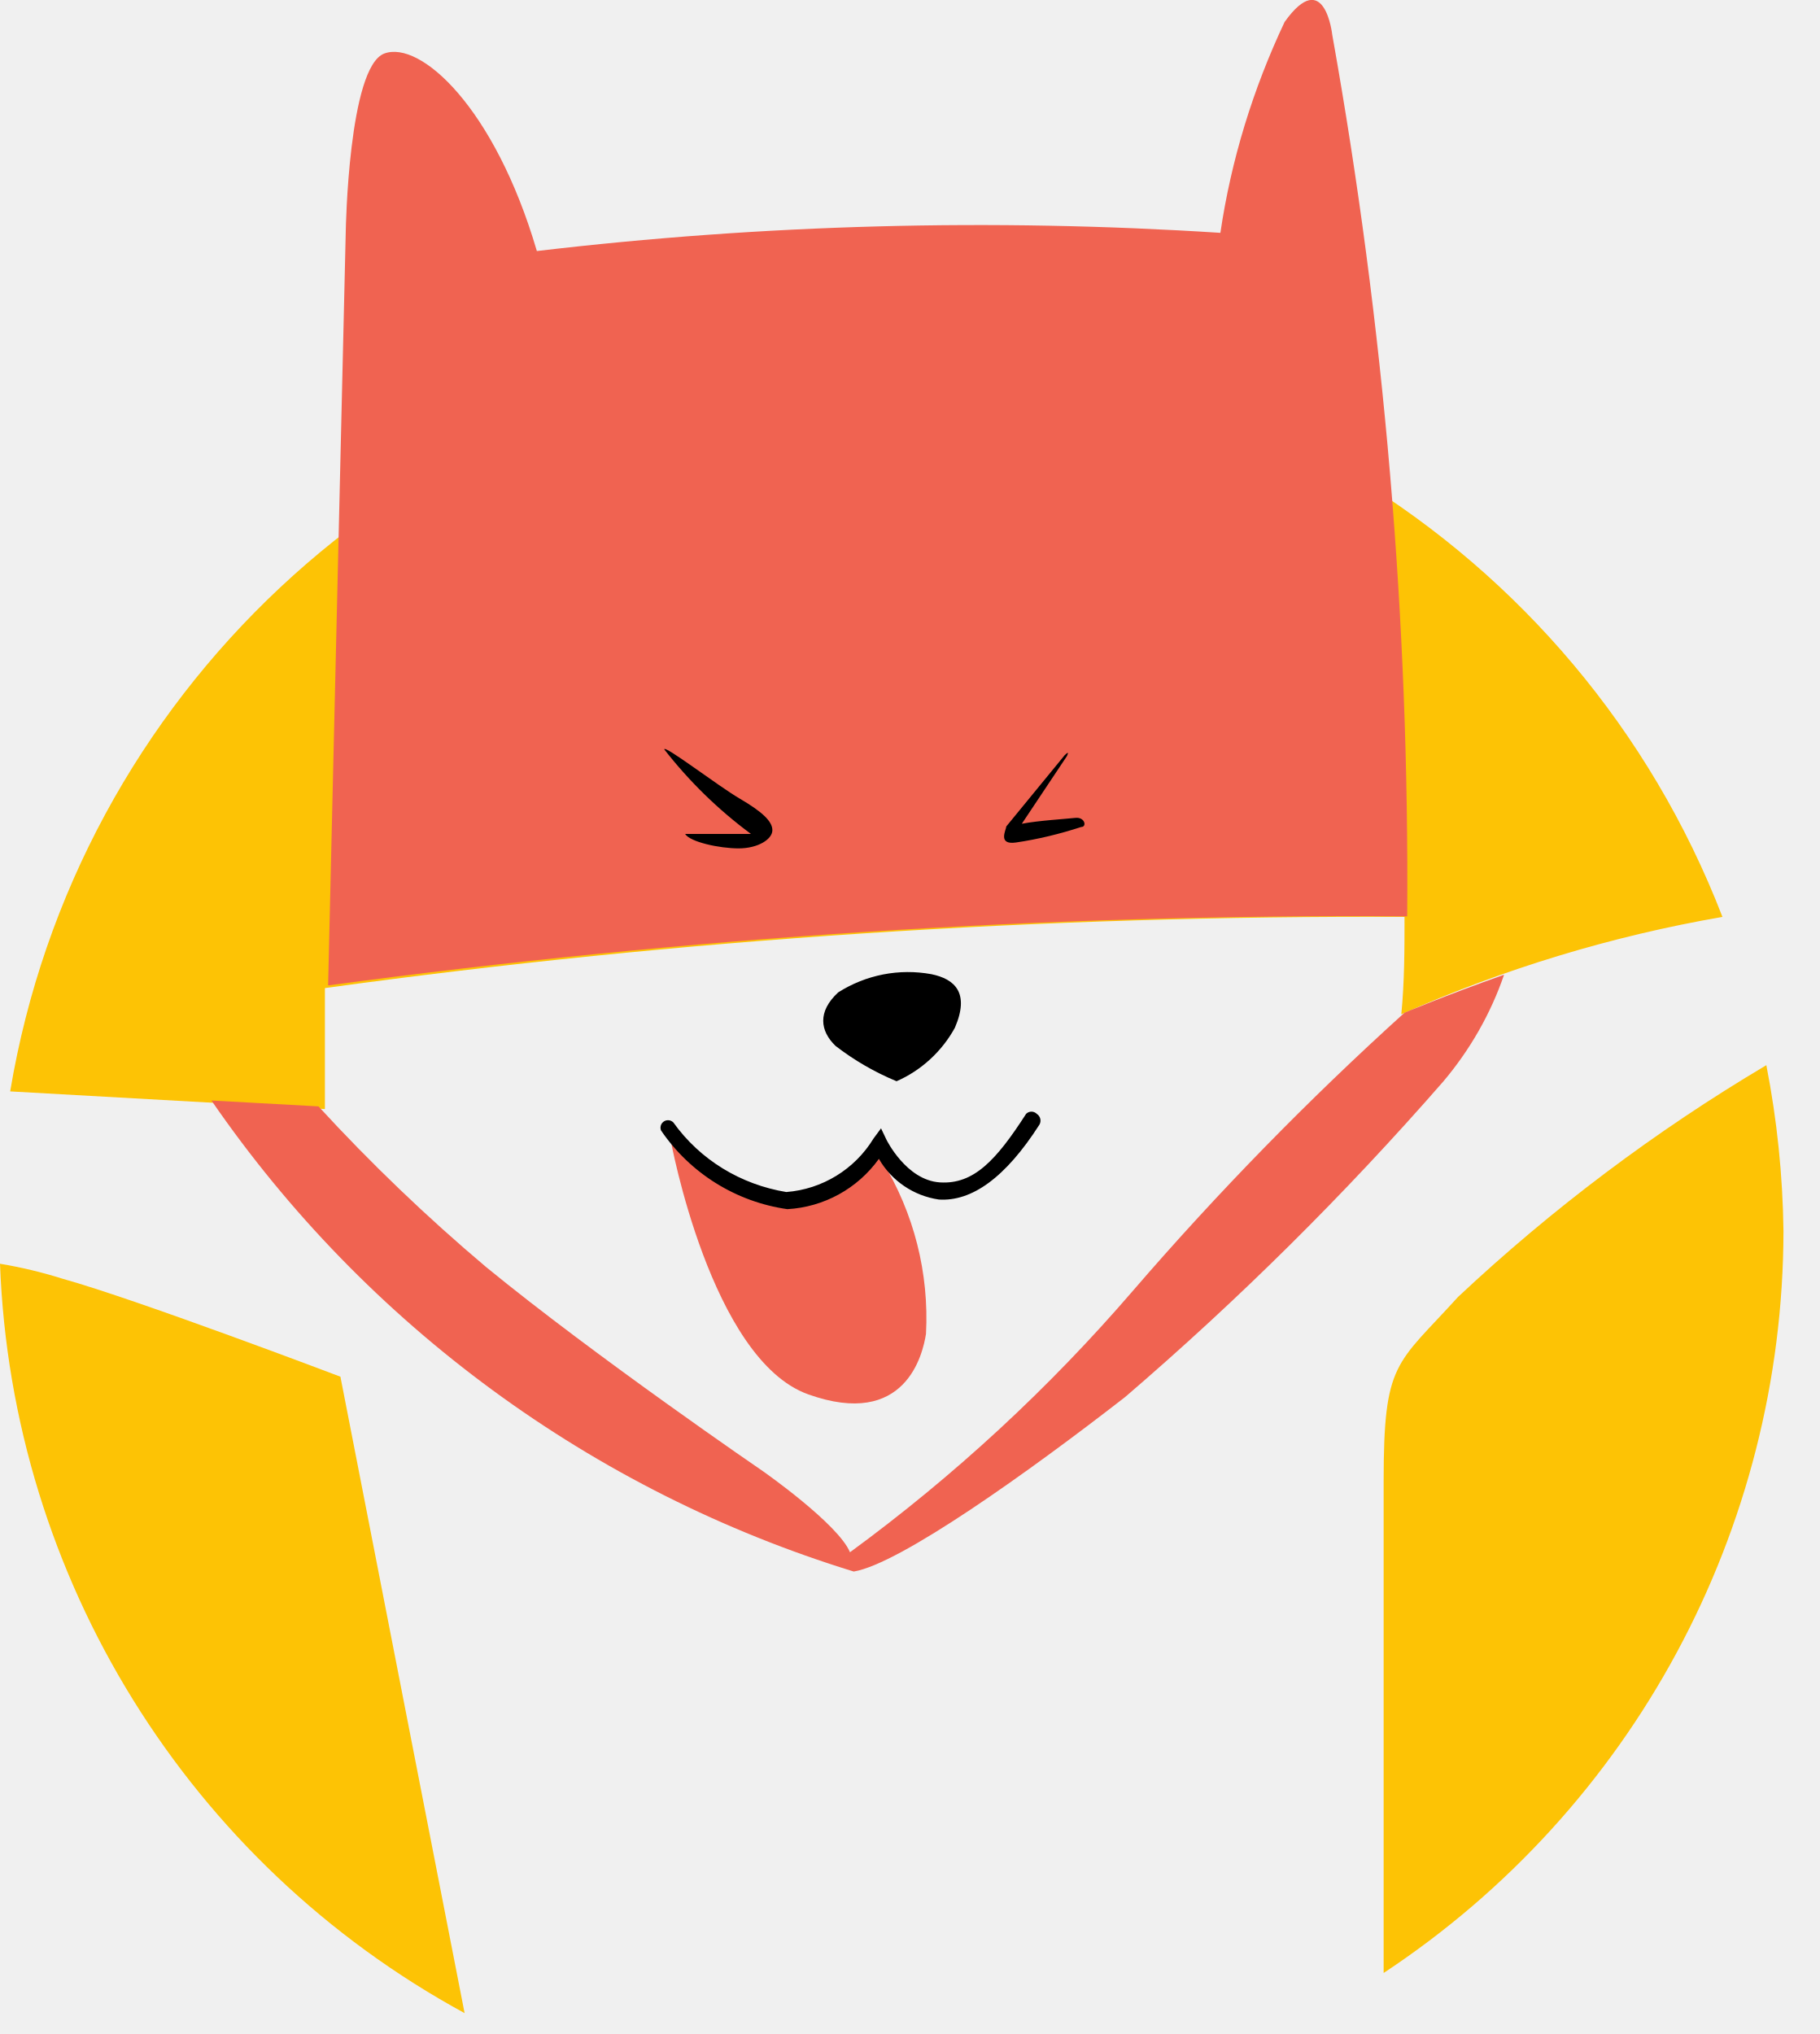
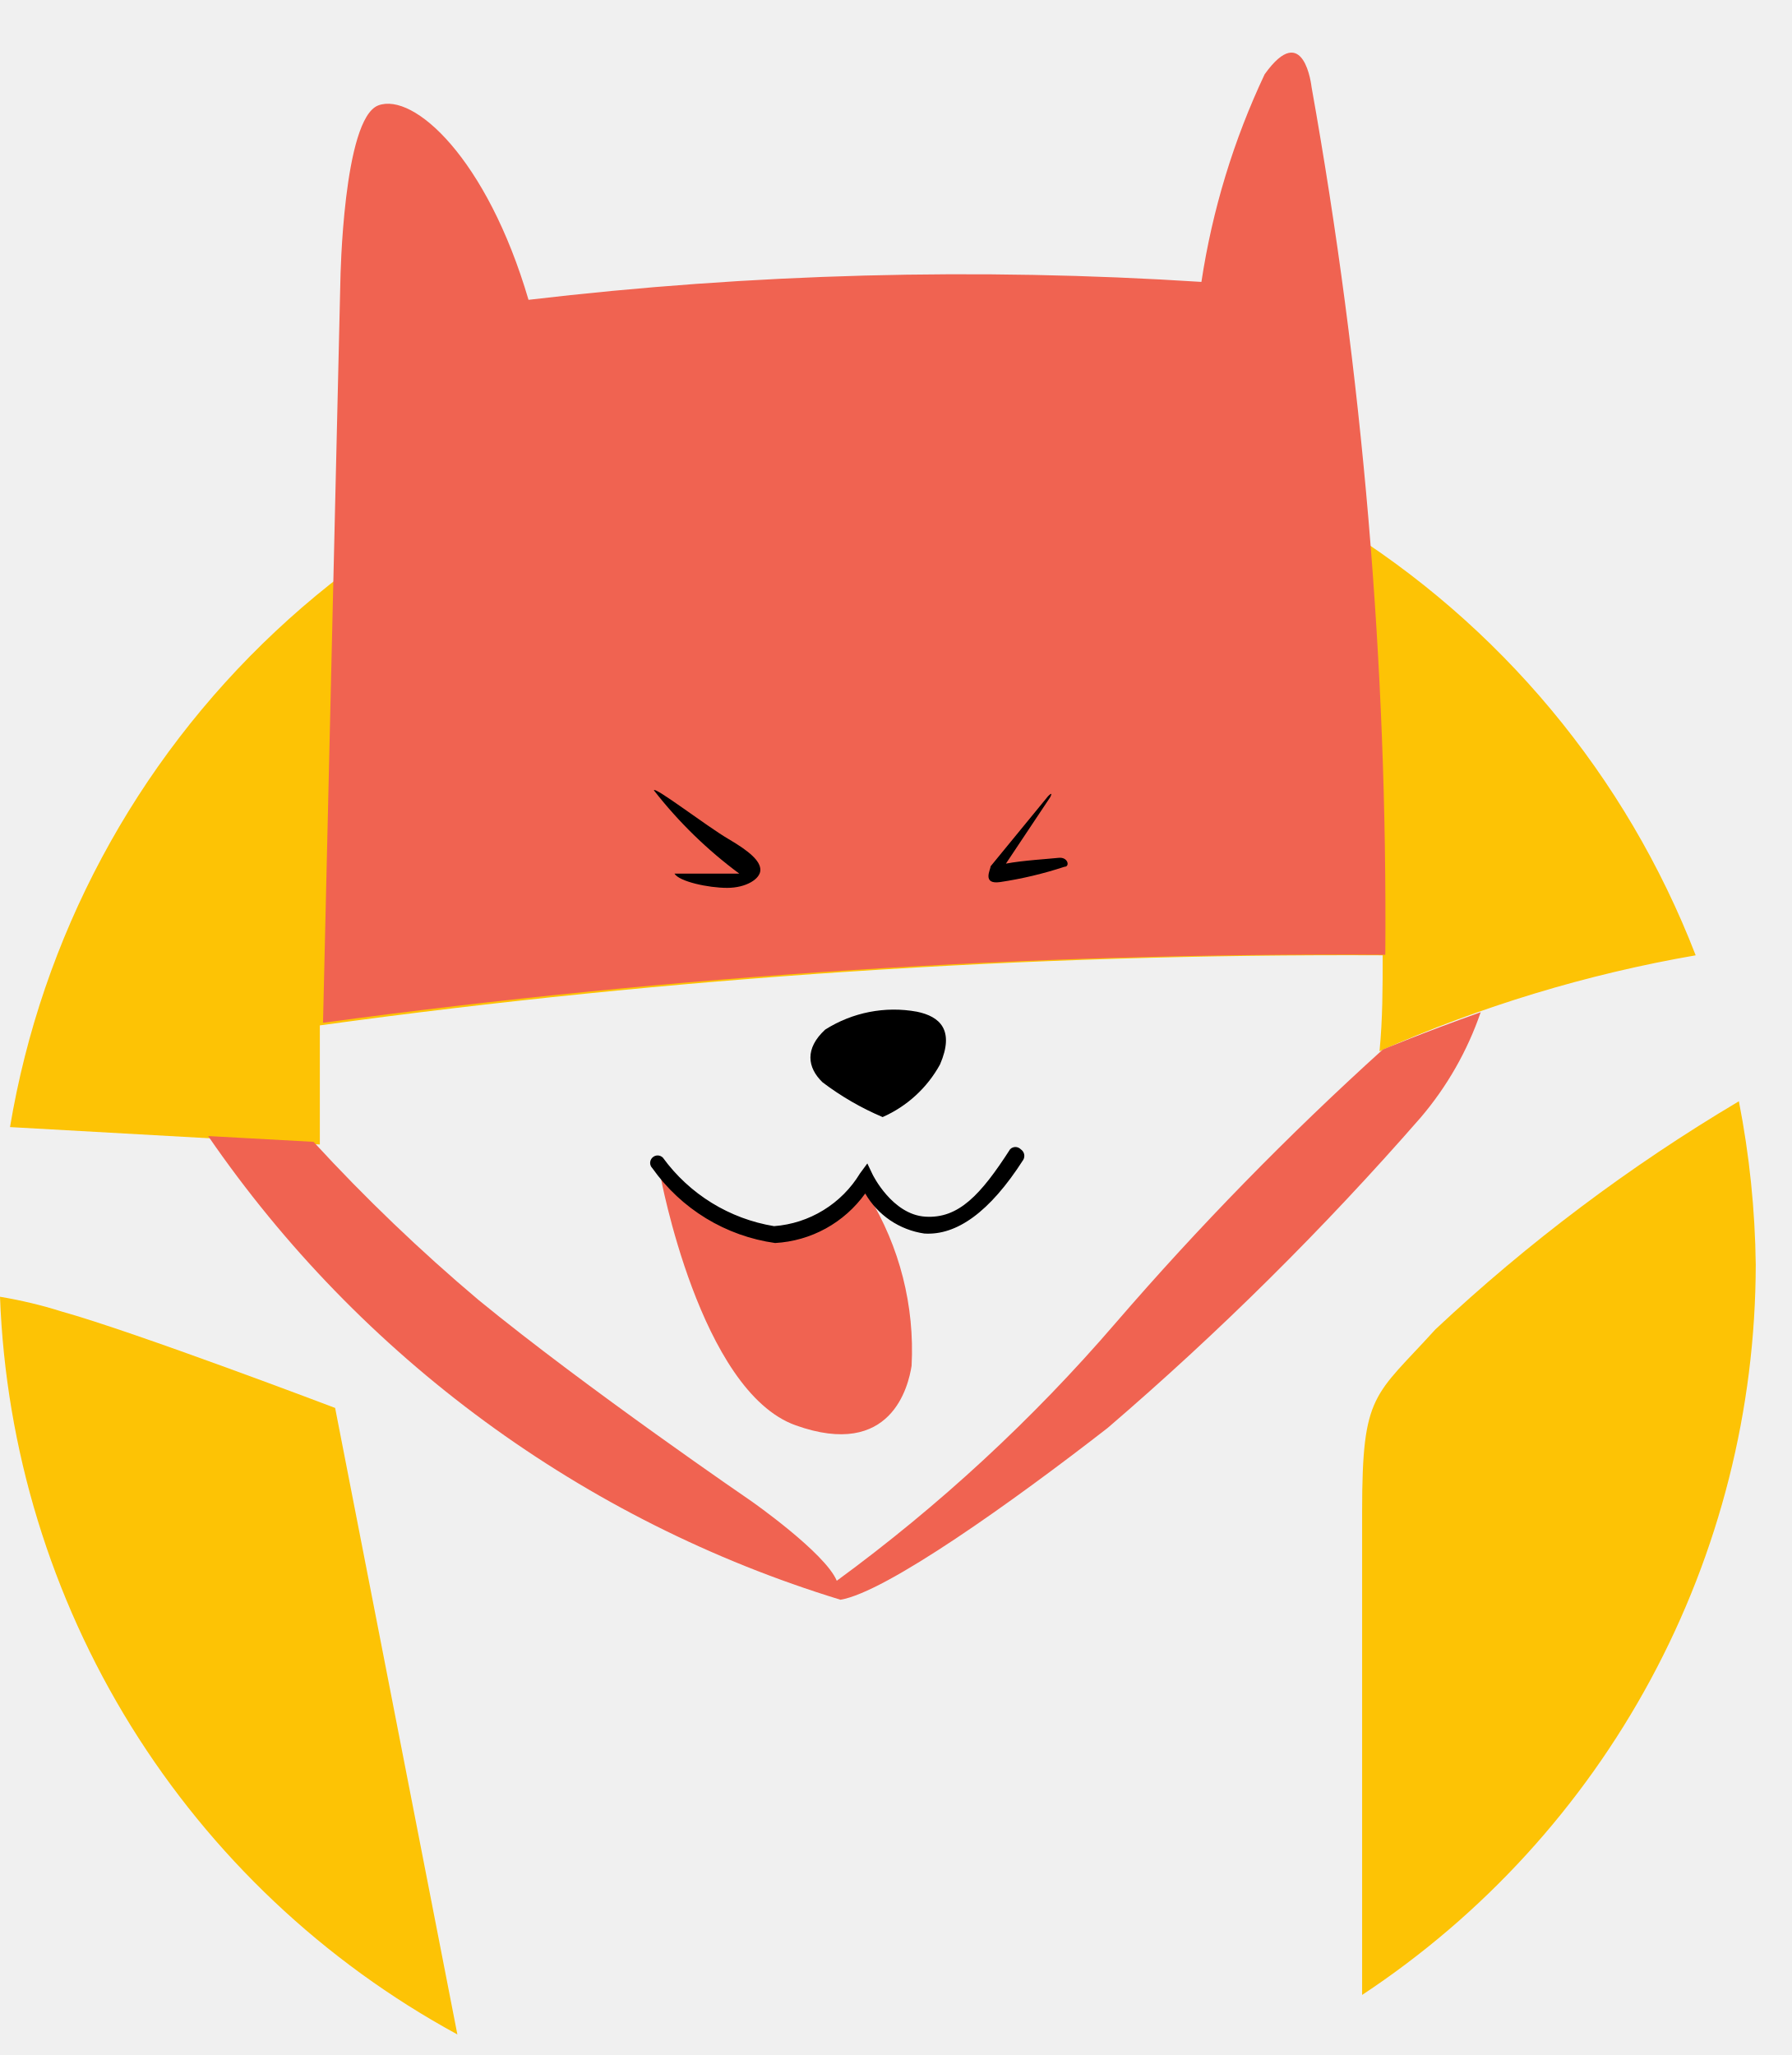
- <svg xmlns="http://www.w3.org/2000/svg" width="34" height="38" fill="none" viewBox="0 0 34 38">
-   <g clip-path="url(#a)">
-     <path fill="#FDC305" d="M6.07 20.72v-2.26c6.68-.92 13.42-1.36 20.17-1.33 0 .6 0 1.21-.06 1.82a25.52 25.52 0 0 1 6-1.82A16.67 16.67 0 0 0 .19 20.39l5.88.33ZM27.24 24.23c-1.16 1.28-1.39 1.2-1.39 3.45v9.18A16.64 16.64 0 0 0 33.32 23a17.3 17.3 0 0 0-.32-3.1 33.1 33.1 0 0 0-5.76 4.33ZM6.36 25.72s-3.79-1.44-5.19-1.83A8.54 8.54 0 0 0 0 23.61a16.65 16.65 0 0 0 8.68 14L6.36 25.72Z" />
-     <path fill="#F06351" d="M26.29 17.12A89.8 89.8 0 0 0 24.89.65S24.75-.64 24 .41c-.59 1.25-1 2.58-1.2 3.94a70.34 70.34 0 0 0-12.77.34C9.24 2 7.85.75 7.18 1c-.67.25-.72 3.31-.72 3.31l-.33 14.1c6.68-.9 13.42-1.34 20.16-1.29Z" />
-     <path fill="#000" d="M12.41 14c0-.09 1 .68 1.41.92.41.24.61.42.61.59 0 .17-.27.34-.63.34s-.91-.12-1-.27h1.23A8.34 8.34 0 0 1 12.41 14ZM19.89 14.11l-1.09 1.33c0 .06-.17.35.18.3.41-.06.82-.16 1.22-.29.11 0 .07-.19-.11-.17-.18.02-.69.05-1 .11l.84-1.26s.07-.13-.04-.02ZM16.75 20.2c.46-.2.85-.56 1.09-1 .28-.65 0-.91-.44-1-.6-.11-1.22.01-1.74.34-.39.36-.34.72-.05 1 .35.27.73.49 1.14.66Z" />
-     <path fill="#F06351" d="M16.35 21.45c-.11.23-.27.43-.46.6-.28.23-.63.36-1 .38a2.15 2.15 0 0 1-1.47-.43 2.3 2.3 0 0 1-.53-.44c-.1-.11-.22-.2-.36-.26 0 0 .75 4.1 2.57 4.75 1.82.65 2.14-.75 2.2-1.13a5.61 5.61 0 0 0-.82-3.23c-.02-.31-.03-.11-.13-.24Z" />
-     <path fill="#000" d="M14.71 22.59a3.44 3.44 0 0 1-2.36-1.47.14.14 0 0 1 .03-.15.14.14 0 0 1 .2 0c.5.7 1.26 1.16 2.11 1.3a2.1 2.1 0 0 0 1.63-1l.14-.19.1.21s.37.76 1 .8c.63.04 1.05-.41 1.61-1.28a.14.14 0 0 1 .2 0 .15.15 0 0 1 .05.2c-.64 1-1.27 1.44-1.88 1.4a1.55 1.55 0 0 1-1.12-.76 2.26 2.26 0 0 1-1.71.94Z" />
-     <path fill="#F06351" d="M26.24 18.92a58.63 58.63 0 0 0-5.07 5.19A31.63 31.63 0 0 1 15.88 29c-.22-.53-1.62-1.51-1.62-1.51s-3.13-2.14-5.18-3.82a34.14 34.14 0 0 1-3.13-3l-2-.11c2.89 4.2 7.12 7.3 12 8.8.86-.14 3.27-1.86 5.07-3.26a58.13 58.13 0 0 0 5.94-5.89c.5-.59.89-1.27 1.14-2-1.1.39-1.86.71-1.86.71Z" />
-   </g>
-   <defs>
-     <clipPath id="a">
-       <path fill="#fff" d="M0 0h33.32v37.61H0z" />
-     </clipPath>
-   </defs>
+ <svg xmlns="http://www.w3.org/2000/svg" width="34" height="39" viewBox="0 0 34 39" fill="none">
+   <path d="M6.07 21.72V19.46C12.754 18.542 19.494 18.098 26.24 18.13C26.24 18.73 26.24 19.34 26.18 19.95C28.098 19.099 30.113 18.488 32.18 18.13C30.863 14.722 28.462 11.841 25.347 9.931C22.232 8.021 18.576 7.186 14.941 7.557C11.306 7.927 7.894 9.482 5.229 11.981C2.563 14.48 0.793 17.786 0.19 21.39L6.07 21.72Z" fill="#FDC305" />
+   <path d="M27.24 25.23C26.08 26.51 25.85 26.43 25.85 28.68C25.85 29.59 25.85 33.58 25.85 37.86C28.142 36.346 30.024 34.288 31.328 31.869C32.632 29.451 33.316 26.747 33.32 24C33.307 22.959 33.2 21.922 33 20.9C30.928 22.13 28.997 23.581 27.24 25.23Z" fill="#FDC305" />
+   <path d="M6.36 26.72C6.36 26.72 2.57 25.28 1.17 24.89C0.787 24.769 0.396 24.676 0 24.61C0.108 27.496 0.966 30.304 2.487 32.759C4.009 35.213 6.143 37.23 8.68 38.61L6.36 26.72Z" fill="#FDC305" />
+   <path d="M26.29 18.12C26.331 12.599 25.862 7.085 24.89 1.65C24.89 1.65 24.75 0.36 24 1.41C23.411 2.658 23.007 3.985 22.8 5.35C18.542 5.076 14.268 5.19 10.03 5.69C9.24 3 7.85 1.75 7.18 2C6.51 2.25 6.46 5.31 6.46 5.31L6.13 19.41C12.811 18.506 19.548 18.075 26.29 18.12Z" fill="#F06351" />
+   <path d="M12.41 15C12.41 14.91 13.41 15.68 13.82 15.92C14.23 16.16 14.43 16.34 14.43 16.51C14.43 16.68 14.16 16.85 13.8 16.85C13.44 16.85 12.89 16.73 12.8 16.58H14.03C13.421 16.129 12.876 15.598 12.41 15Z" fill="black" />
+   <path d="M19.89 15.11L18.8 16.44C18.8 16.5 18.63 16.79 18.98 16.74C19.394 16.678 19.802 16.581 20.2 16.45C20.31 16.45 20.27 16.26 20.09 16.28C19.91 16.3 19.4 16.33 19.09 16.39L19.93 15.13C19.93 15.13 20 15 19.89 15.11Z" fill="black" />
+   <path d="M16.75 21.2C17.213 20.996 17.597 20.644 17.84 20.2C18.12 19.55 17.84 19.29 17.4 19.2C16.798 19.09 16.177 19.212 15.66 19.54C15.27 19.9 15.32 20.26 15.61 20.54C15.961 20.806 16.344 21.028 16.75 21.2Z" fill="black" />
+   <path d="M16.35 22.45C16.238 22.678 16.082 22.883 15.89 23.05C15.605 23.279 15.255 23.412 14.89 23.43C14.364 23.472 13.841 23.319 13.42 23C13.222 22.881 13.044 22.732 12.89 22.56C12.79 22.449 12.667 22.36 12.53 22.3C12.53 22.3 13.28 26.4 15.1 27.05C16.92 27.7 17.24 26.3 17.3 25.92C17.36 24.785 17.074 23.659 16.48 22.69C16.46 22.38 16.45 22.58 16.35 22.45Z" fill="#F06351" />
+   <path d="M14.71 23.59C14.245 23.525 13.799 23.365 13.398 23.121C12.998 22.877 12.651 22.553 12.38 22.17C12.367 22.157 12.356 22.141 12.349 22.124C12.342 22.107 12.338 22.089 12.338 22.07C12.338 22.051 12.342 22.033 12.349 22.016C12.356 21.999 12.367 21.983 12.38 21.97C12.393 21.957 12.409 21.946 12.426 21.939C12.443 21.932 12.461 21.928 12.48 21.928C12.499 21.928 12.517 21.932 12.534 21.939C12.551 21.946 12.567 21.957 12.58 21.97C13.085 22.664 13.843 23.131 14.69 23.27C15.022 23.245 15.343 23.141 15.626 22.967C15.91 22.793 16.148 22.554 16.32 22.27L16.46 22.08L16.56 22.29C16.56 22.29 16.93 23.05 17.56 23.09C18.19 23.13 18.61 22.68 19.17 21.81C19.183 21.797 19.199 21.786 19.216 21.779C19.233 21.772 19.251 21.768 19.27 21.768C19.289 21.768 19.307 21.772 19.324 21.779C19.341 21.786 19.357 21.797 19.37 21.81C19.402 21.831 19.425 21.863 19.435 21.9C19.444 21.937 19.439 21.977 19.42 22.01C18.78 23.01 18.15 23.45 17.54 23.41C17.308 23.376 17.087 23.29 16.893 23.159C16.699 23.027 16.537 22.853 16.42 22.65C16.223 22.924 15.968 23.151 15.672 23.314C15.376 23.477 15.047 23.571 14.71 23.59Z" fill="black" />
+   <path d="M26.24 19.92C24.445 21.544 22.751 23.277 21.17 25.11C19.599 26.936 17.824 28.577 15.88 30C15.66 29.47 14.26 28.49 14.26 28.49C14.26 28.49 11.13 26.35 9.08 24.67C7.974 23.737 6.929 22.735 5.95 21.67L3.95 21.56C6.84 25.765 11.07 28.868 15.95 30.36C16.81 30.22 19.22 28.5 21.02 27.1C23.139 25.282 25.124 23.313 26.96 21.21C27.462 20.621 27.849 19.942 28.1 19.21C27 19.6 26.24 19.92 26.24 19.92Z" fill="#F06351" />
</svg>
